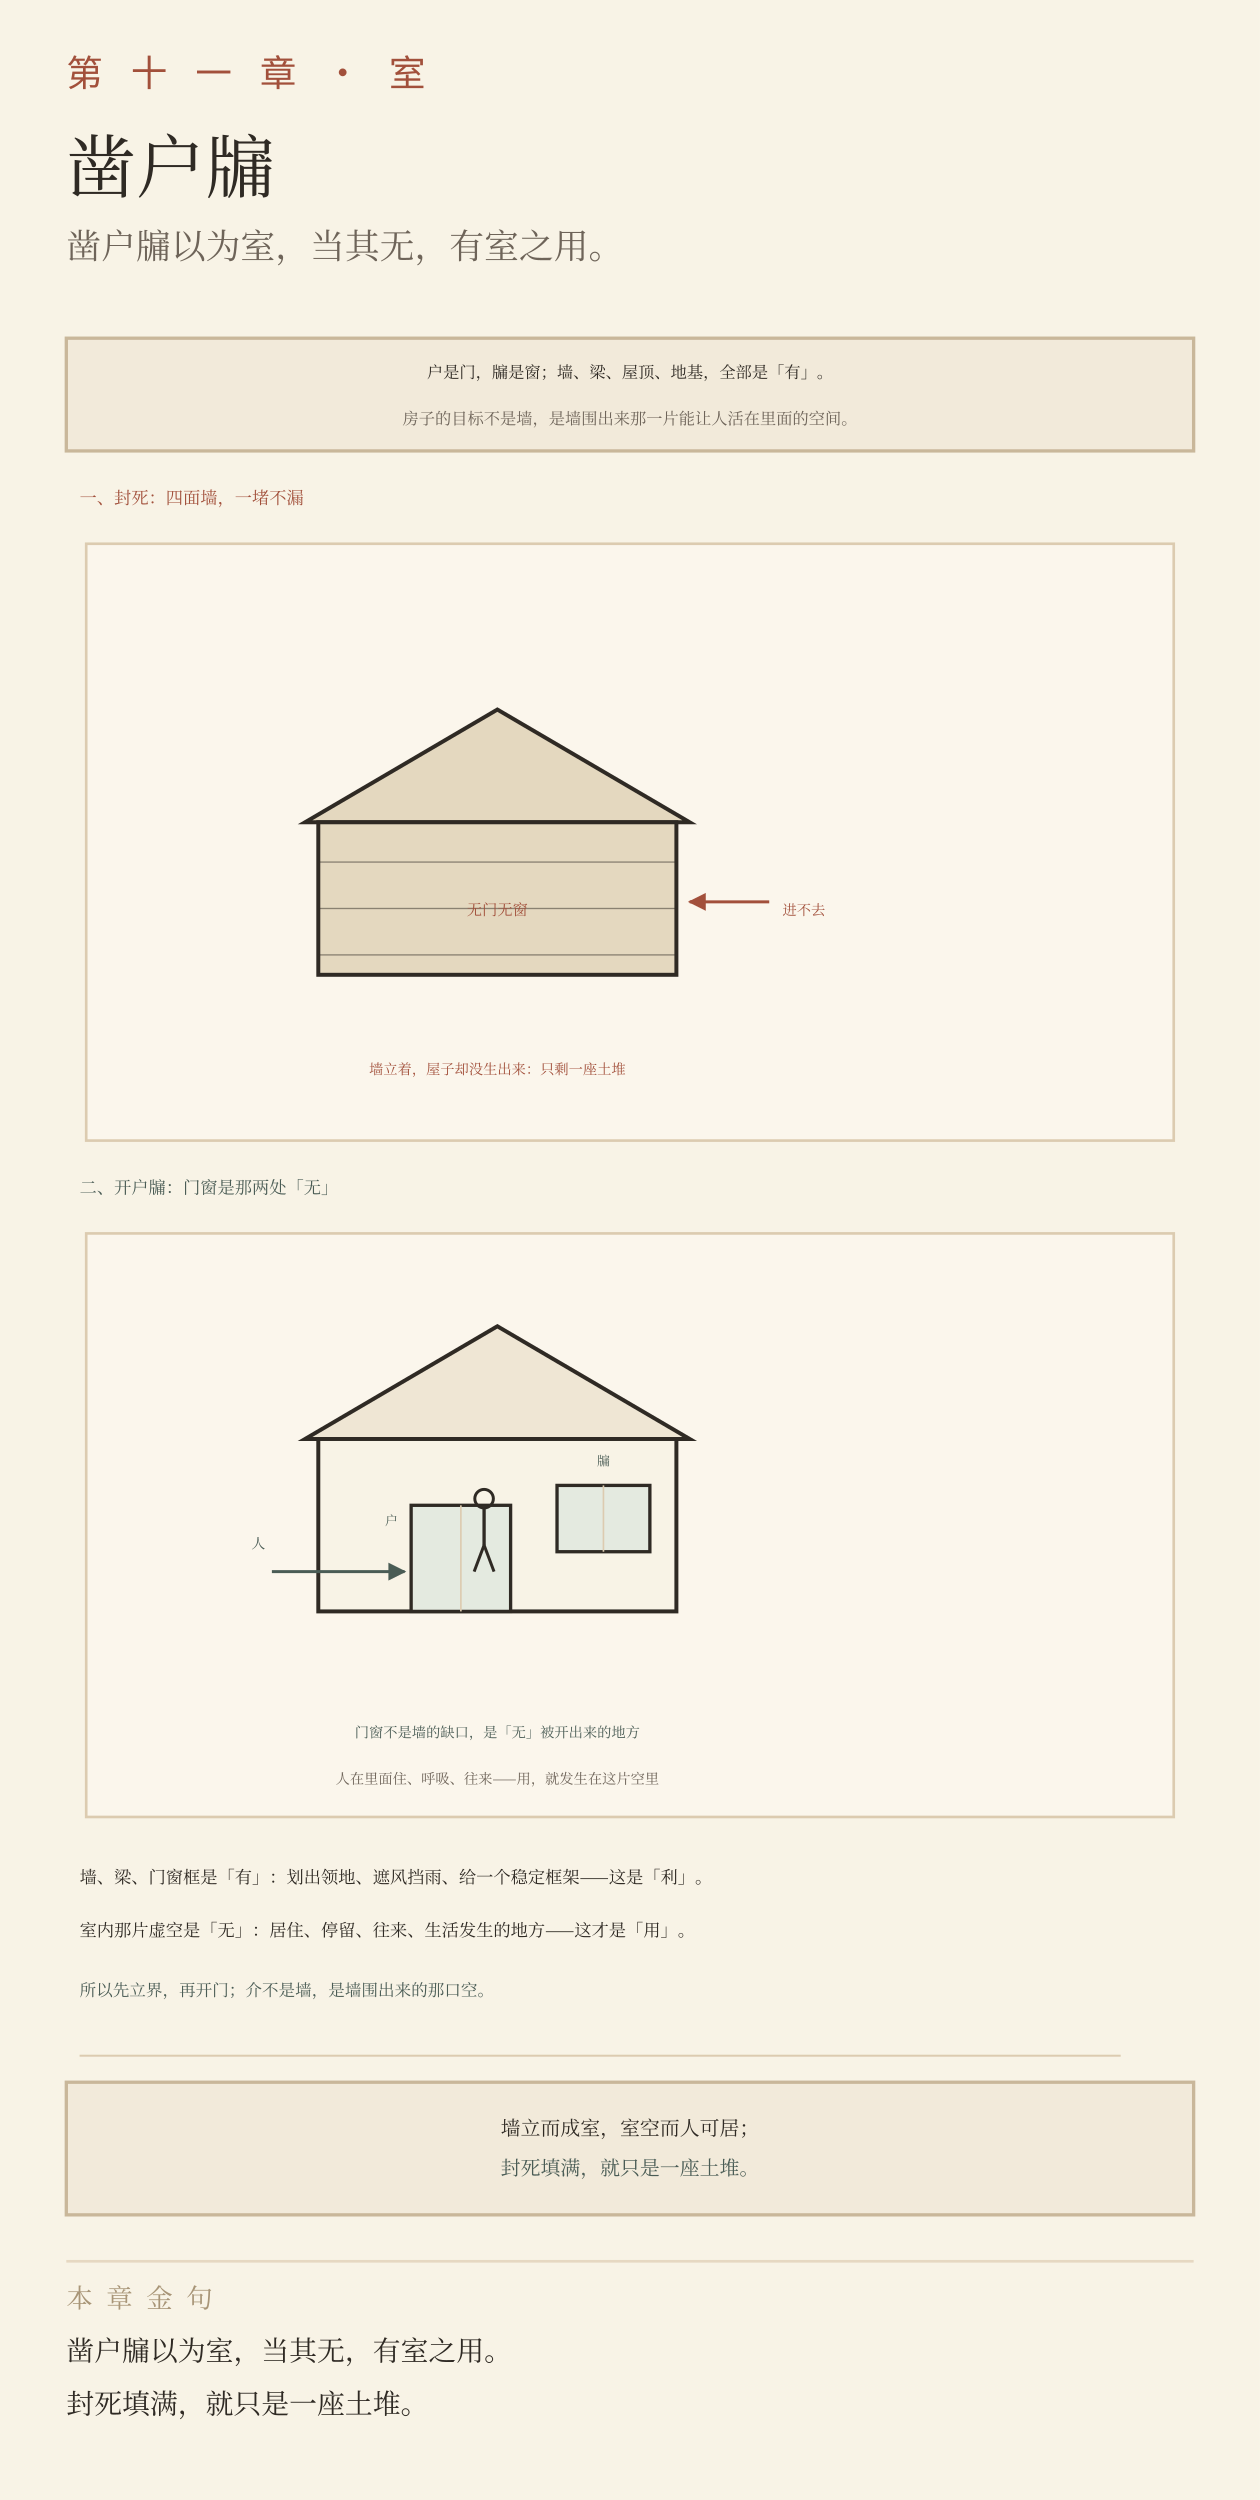
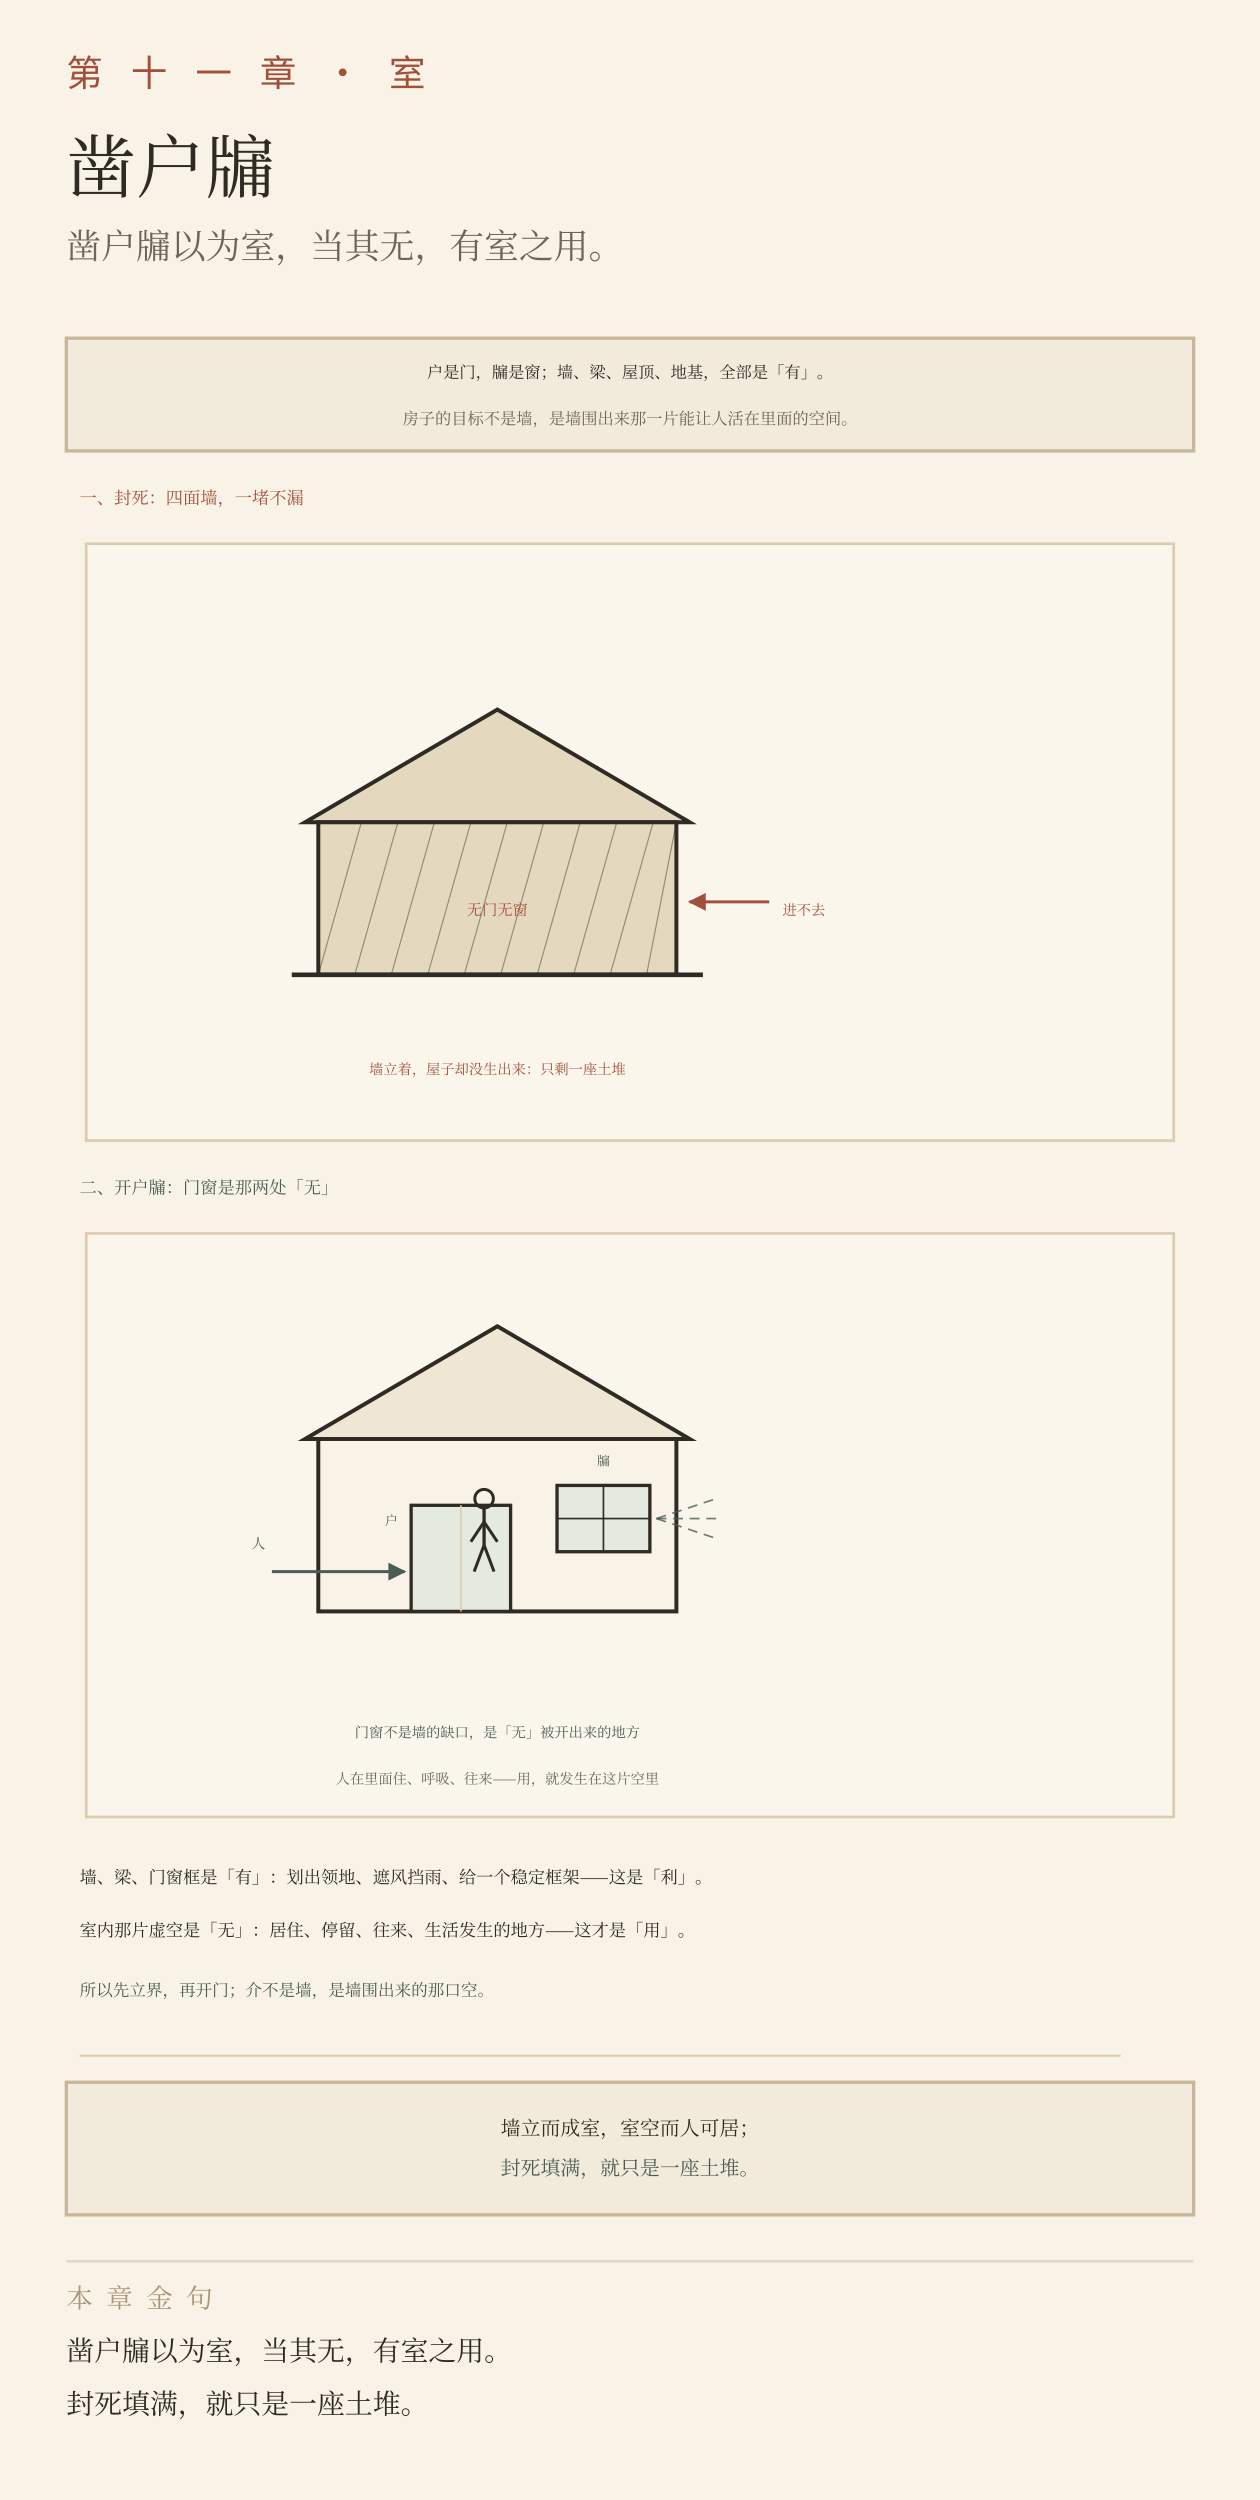
<svg xmlns="http://www.w3.org/2000/svg" viewBox="0 0 380 754" role="img" aria-label="墙再厚再华丽，封死填满，就只是一座土堆" font-family="'Noto Serif CJK SC','Noto Serif SC','Songti SC',serif">
  <defs>
    <marker id="arr" viewBox="0 0 10 10" refX="9" refY="5" markerWidth="6" markerHeight="6" orient="auto">
      <path d="M0 0 L10 5 L0 10 z" fill="#6E6459" />
    </marker>
    <marker id="arr2" viewBox="0 0 10 10" refX="9" refY="5" markerWidth="6" markerHeight="6" orient="auto">
      <path d="M0 0 L10 5 L0 10 z" fill="#4A5C55" />
    </marker>
    <marker id="arrL" viewBox="0 0 10 10" refX="1" refY="5" markerWidth="6" markerHeight="6" orient="auto">
      <path d="M10 0 L0 5 L10 10 z" fill="#4A5C55" />
    </marker>
    <marker id="arrS" viewBox="0 0 10 10" refX="9" refY="5" markerWidth="6" markerHeight="6" orient="auto">
      <path d="M0 0 L10 5 L0 10 z" fill="#A2503B" />
    </marker>
  </defs>
  <rect x="0" y="0" width="380" height="754" fill="#F8F3E6" />
  <text x="20" y="26" font-size="11" fill="#A2503B" font-family="'Noto Sans CJK SC','Noto Sans SC',sans-serif" letter-spacing="3">第 十 一 章 · 室</text>
  <text x="20" y="58" font-size="21" fill="#2F2A24">凿户牖</text>
  <text x="20" y="78" font-size="10.5" fill="#6E6459">凿户牖以为室，当其无，有室之用。</text>
  <rect x="20" y="102" width="340" height="34" fill="#F2EADA" stroke="#C9B79A" stroke-width="1.0" />
  <text x="190" y="114" font-size="4.9" fill="#2F2A24" text-anchor="middle">户是门，牖是窗；墙、梁、屋顶、地基，全部是「有」。</text>
  <text x="190" y="128" font-size="4.9" fill="#6E6459" text-anchor="middle">房子的目标不是墙，是墙围出来那一片能让人活在里面的空间。</text>
  <text x="24" y="152" font-size="5.2" fill="#A2503B">一、封死：四面墙，一堵不漏</text>
  <rect x="26" y="164" width="328" height="180" fill="#FBF6EC" stroke="#DCCBB0" stroke-width="0.8" />
  <path d="M92,248 L150,214 L208,248 z" fill="#E4D8BF" stroke="#2F2A24" stroke-width="1.2" />
  <rect x="96" y="248" width="108" height="46" fill="#E4D8BF" stroke="#2F2A24" stroke-width="1.2" />
-   <line x1="96" y1="260" x2="204" y2="260" stroke="#2F2A24" stroke-width="0.4" opacity="0.5" />
-   <line x1="96" y1="274" x2="204" y2="274" stroke="#2F2A24" stroke-width="0.4" opacity="0.5" />
-   <line x1="96" y1="288" x2="204" y2="288" stroke="#2F2A24" stroke-width="0.4" opacity="0.5" />
+   <line x1="96" y1="294" x2="109" y2="248" stroke="#2F2A24" stroke-width="0.35" opacity="0.45" />
+   <line x1="107" y1="294" x2="120" y2="248" stroke="#2F2A24" stroke-width="0.35" opacity="0.45" />
+   <line x1="118" y1="294" x2="131" y2="248" stroke="#2F2A24" stroke-width="0.35" opacity="0.45" />
+   <line x1="129" y1="294" x2="142" y2="248" stroke="#2F2A24" stroke-width="0.35" opacity="0.45" />
+   <line x1="140" y1="294" x2="153" y2="248" stroke="#2F2A24" stroke-width="0.35" opacity="0.45" />
+   <line x1="151" y1="294" x2="164" y2="248" stroke="#2F2A24" stroke-width="0.35" opacity="0.45" />
+   <line x1="162" y1="294" x2="175" y2="248" stroke="#2F2A24" stroke-width="0.35" opacity="0.45" />
+   <line x1="173" y1="294" x2="186" y2="248" stroke="#2F2A24" stroke-width="0.35" opacity="0.45" />
+   <line x1="184" y1="294" x2="197" y2="248" stroke="#2F2A24" stroke-width="0.35" opacity="0.45" />
+   <line x1="195" y1="294" x2="204" y2="248" stroke="#2F2A24" stroke-width="0.35" opacity="0.45" />
+   <line x1="88" y1="294" x2="212" y2="294" stroke="#2F2A24" stroke-width="1.4" />
  <text x="150" y="276" font-size="4.6" fill="#A2503B" text-anchor="middle">无门无窗</text>
  <line x1="232" y1="272" x2="208" y2="272" stroke="#A2503B" stroke-width="0.9" marker-end="url(#arrS)" />
  <text x="236" y="276" font-size="4.3" fill="#A2503B">进不去</text>
  <text x="150" y="324" font-size="4.3" fill="#A2503B" text-anchor="middle">墙立着，屋子却没生出来：只剩一座土堆</text>
  <text x="24" y="360" font-size="5.2" fill="#4A5C55">二、开户牖：门窗是那两处「无」</text>
  <rect x="26" y="372" width="328" height="176" fill="#FBF6EC" stroke="#DCCBB0" stroke-width="0.8" />
  <path d="M92,434 L150,400 L208,434 z" fill="#EFE6D4" stroke="#2F2A24" stroke-width="1.2" />
  <rect x="96" y="434" width="108" height="52" fill="#F8F3E6" stroke="#2F2A24" stroke-width="1.2" />
  <rect x="124" y="454" width="30" height="32" fill="#E4EAE0" stroke="#2F2A24" stroke-width="1.0" />
  <line x1="139" y1="454" x2="139" y2="486" stroke="#DCCBB0" stroke-width="0.5" />
  <rect x="168" y="448" width="28" height="20" fill="#E4EAE0" stroke="#2F2A24" stroke-width="1.0" />
-   <line x1="182" y1="448" x2="182" y2="468" stroke="#DCCBB0" stroke-width="0.5" />
+   <line x1="182" y1="448" x2="182" y2="468" stroke="#2F2A24" stroke-width="0.5" />
+   <line x1="168" y1="458" x2="196" y2="458" stroke="#2F2A24" stroke-width="0.5" />
  <text x="120" y="460" font-size="3.9" fill="#4A5C55" text-anchor="end">户</text>
  <text x="182" y="442" font-size="3.9" fill="#4A5C55" text-anchor="middle">牖</text>
+   <line x1="198" y1="458" x2="216" y2="452" stroke="#4A5C55" stroke-width="0.5" stroke-dasharray="3 2" opacity="0.8" />
+   <line x1="198" y1="458" x2="216" y2="458" stroke="#4A5C55" stroke-width="0.5" stroke-dasharray="3 2" opacity="0.8" />
+   <line x1="198" y1="458" x2="216" y2="464" stroke="#4A5C55" stroke-width="0.5" stroke-dasharray="3 2" opacity="0.8" />
  <circle cx="146" cy="452" r="2.8" fill="none" stroke="#2F2A24" stroke-width="0.9" />
  <line x1="146" y1="455" x2="146" y2="466" stroke="#2F2A24" stroke-width="1.0" />
+   <line x1="146" y1="459" x2="142" y2="465" stroke="#2F2A24" stroke-width="0.9" />
+   <line x1="146" y1="459" x2="150" y2="465" stroke="#2F2A24" stroke-width="0.9" />
  <line x1="146" y1="466" x2="143" y2="474" stroke="#2F2A24" stroke-width="0.9" />
  <line x1="146" y1="466" x2="149" y2="474" stroke="#2F2A24" stroke-width="0.9" />
  <line x1="82" y1="474" x2="122" y2="474" stroke="#4A5C55" stroke-width="0.9" marker-end="url(#arr2)" />
  <text x="80" y="467" font-size="4.2" fill="#4A5C55" text-anchor="end">人</text>
  <text x="150" y="524" font-size="4.3" fill="#4A5C55" text-anchor="middle">门窗不是墙的缺口，是「无」被开出来的地方</text>
  <text x="150" y="538" font-size="4.3" fill="#6E6459" text-anchor="middle">人在里面住、呼吸、往来——用，就发生在这片空里</text>
  <text x="24" y="568" font-size="5.2" fill="#2F2A24">墙、梁、门窗框是「有」：划出领地、遮风挡雨、给一个稳定框架——这是「利」。</text>
  <text x="24" y="584" font-size="5.2" fill="#2F2A24">室内那片虚空是「无」：居住、停留、往来、生活发生的地方——这才是「用」。</text>
  <text x="24" y="602" font-size="5.0" fill="#4A5C55">所以先立界，再开门；介不是墙，是墙围出来的那口空。</text>
  <line x1="24" y1="620" x2="338" y2="620" stroke="#DCCBB0" stroke-width="0.6" />
  <rect x="20" y="628" width="340" height="40" fill="#F2EADA" stroke="#C9B79A" stroke-width="1.0" />
  <text x="190" y="644" font-size="6.0" fill="#2F2A24" text-anchor="middle">墙立而成室，室空而人可居；</text>
  <text x="190" y="656" font-size="6.0" fill="#4A5C55" text-anchor="middle">封死填满，就只是一座土堆。</text>
  <line x1="20" y1="682" x2="360" y2="682" stroke="#E6D8C2" stroke-width="0.8" />
  <text x="20" y="696" font-size="8.0" fill="#A89577" letter-spacing="1">本 章 金 句</text>
  <text x="20" y="712" font-size="8.4" fill="#2F2A24">凿户牖以为室，当其无，有室之用。</text>
  <text x="20" y="728" font-size="8.4" fill="#2F2A24">封死填满，就只是一座土堆。</text>
</svg>
